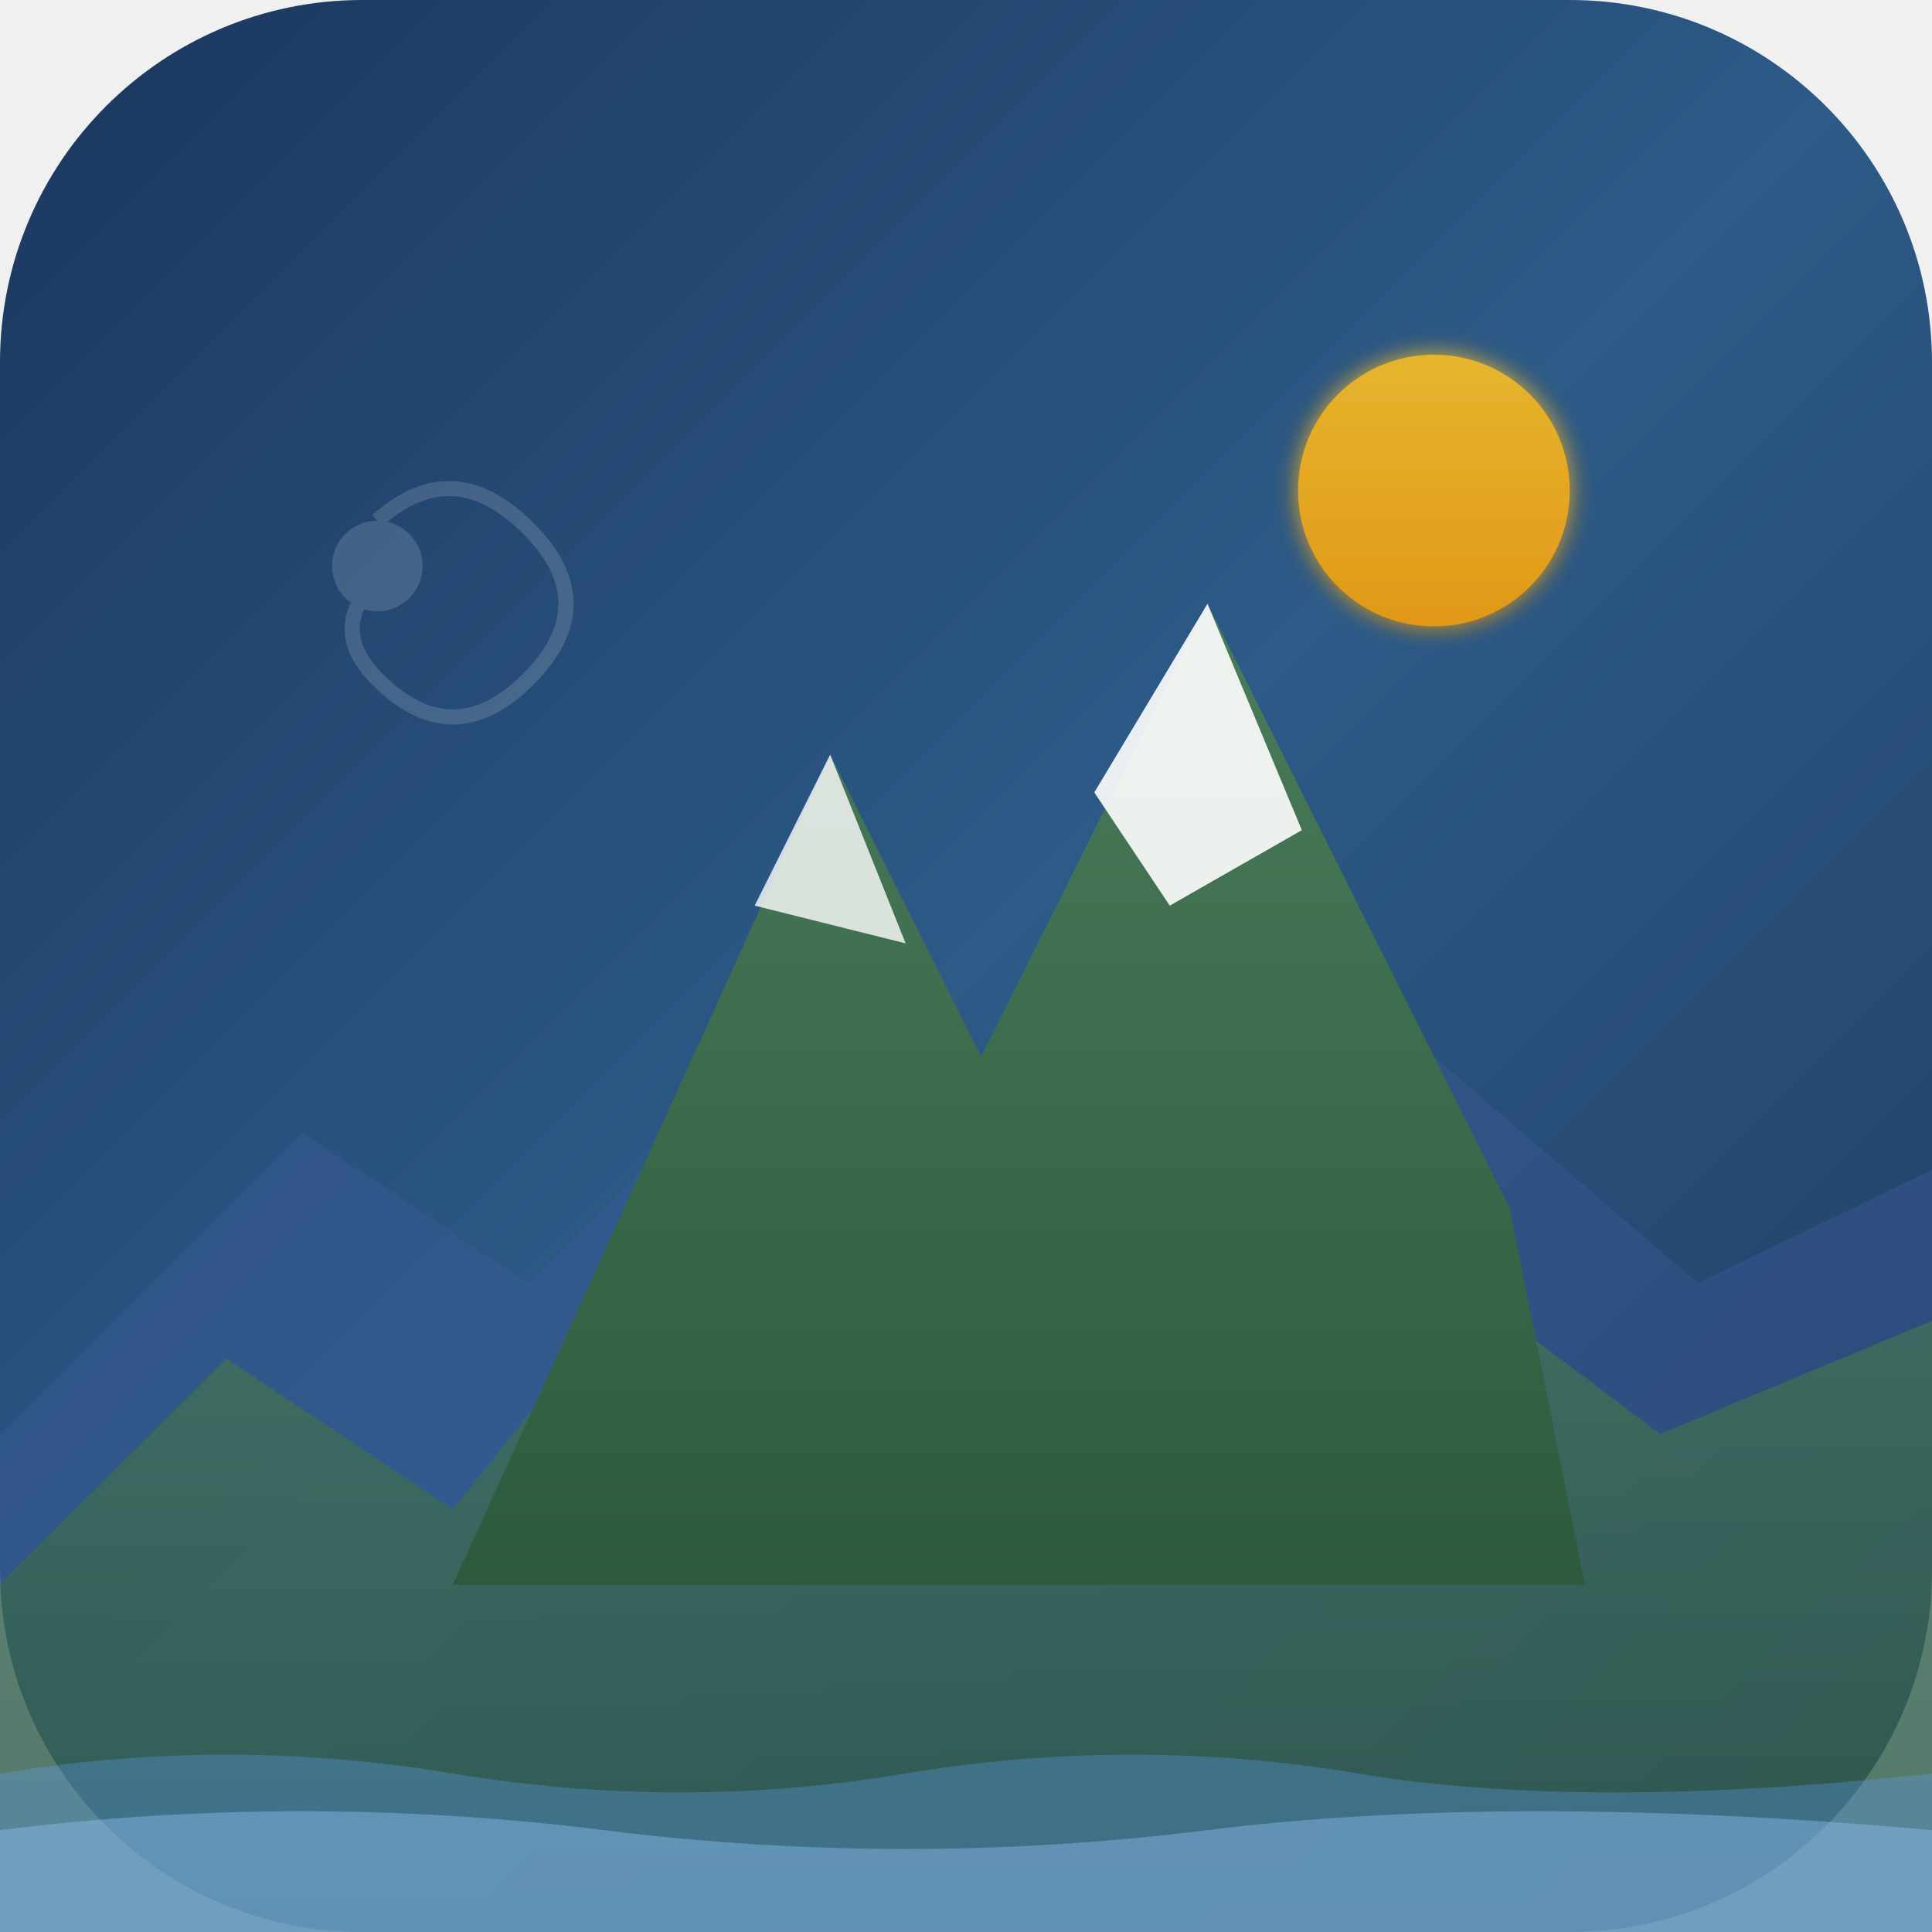
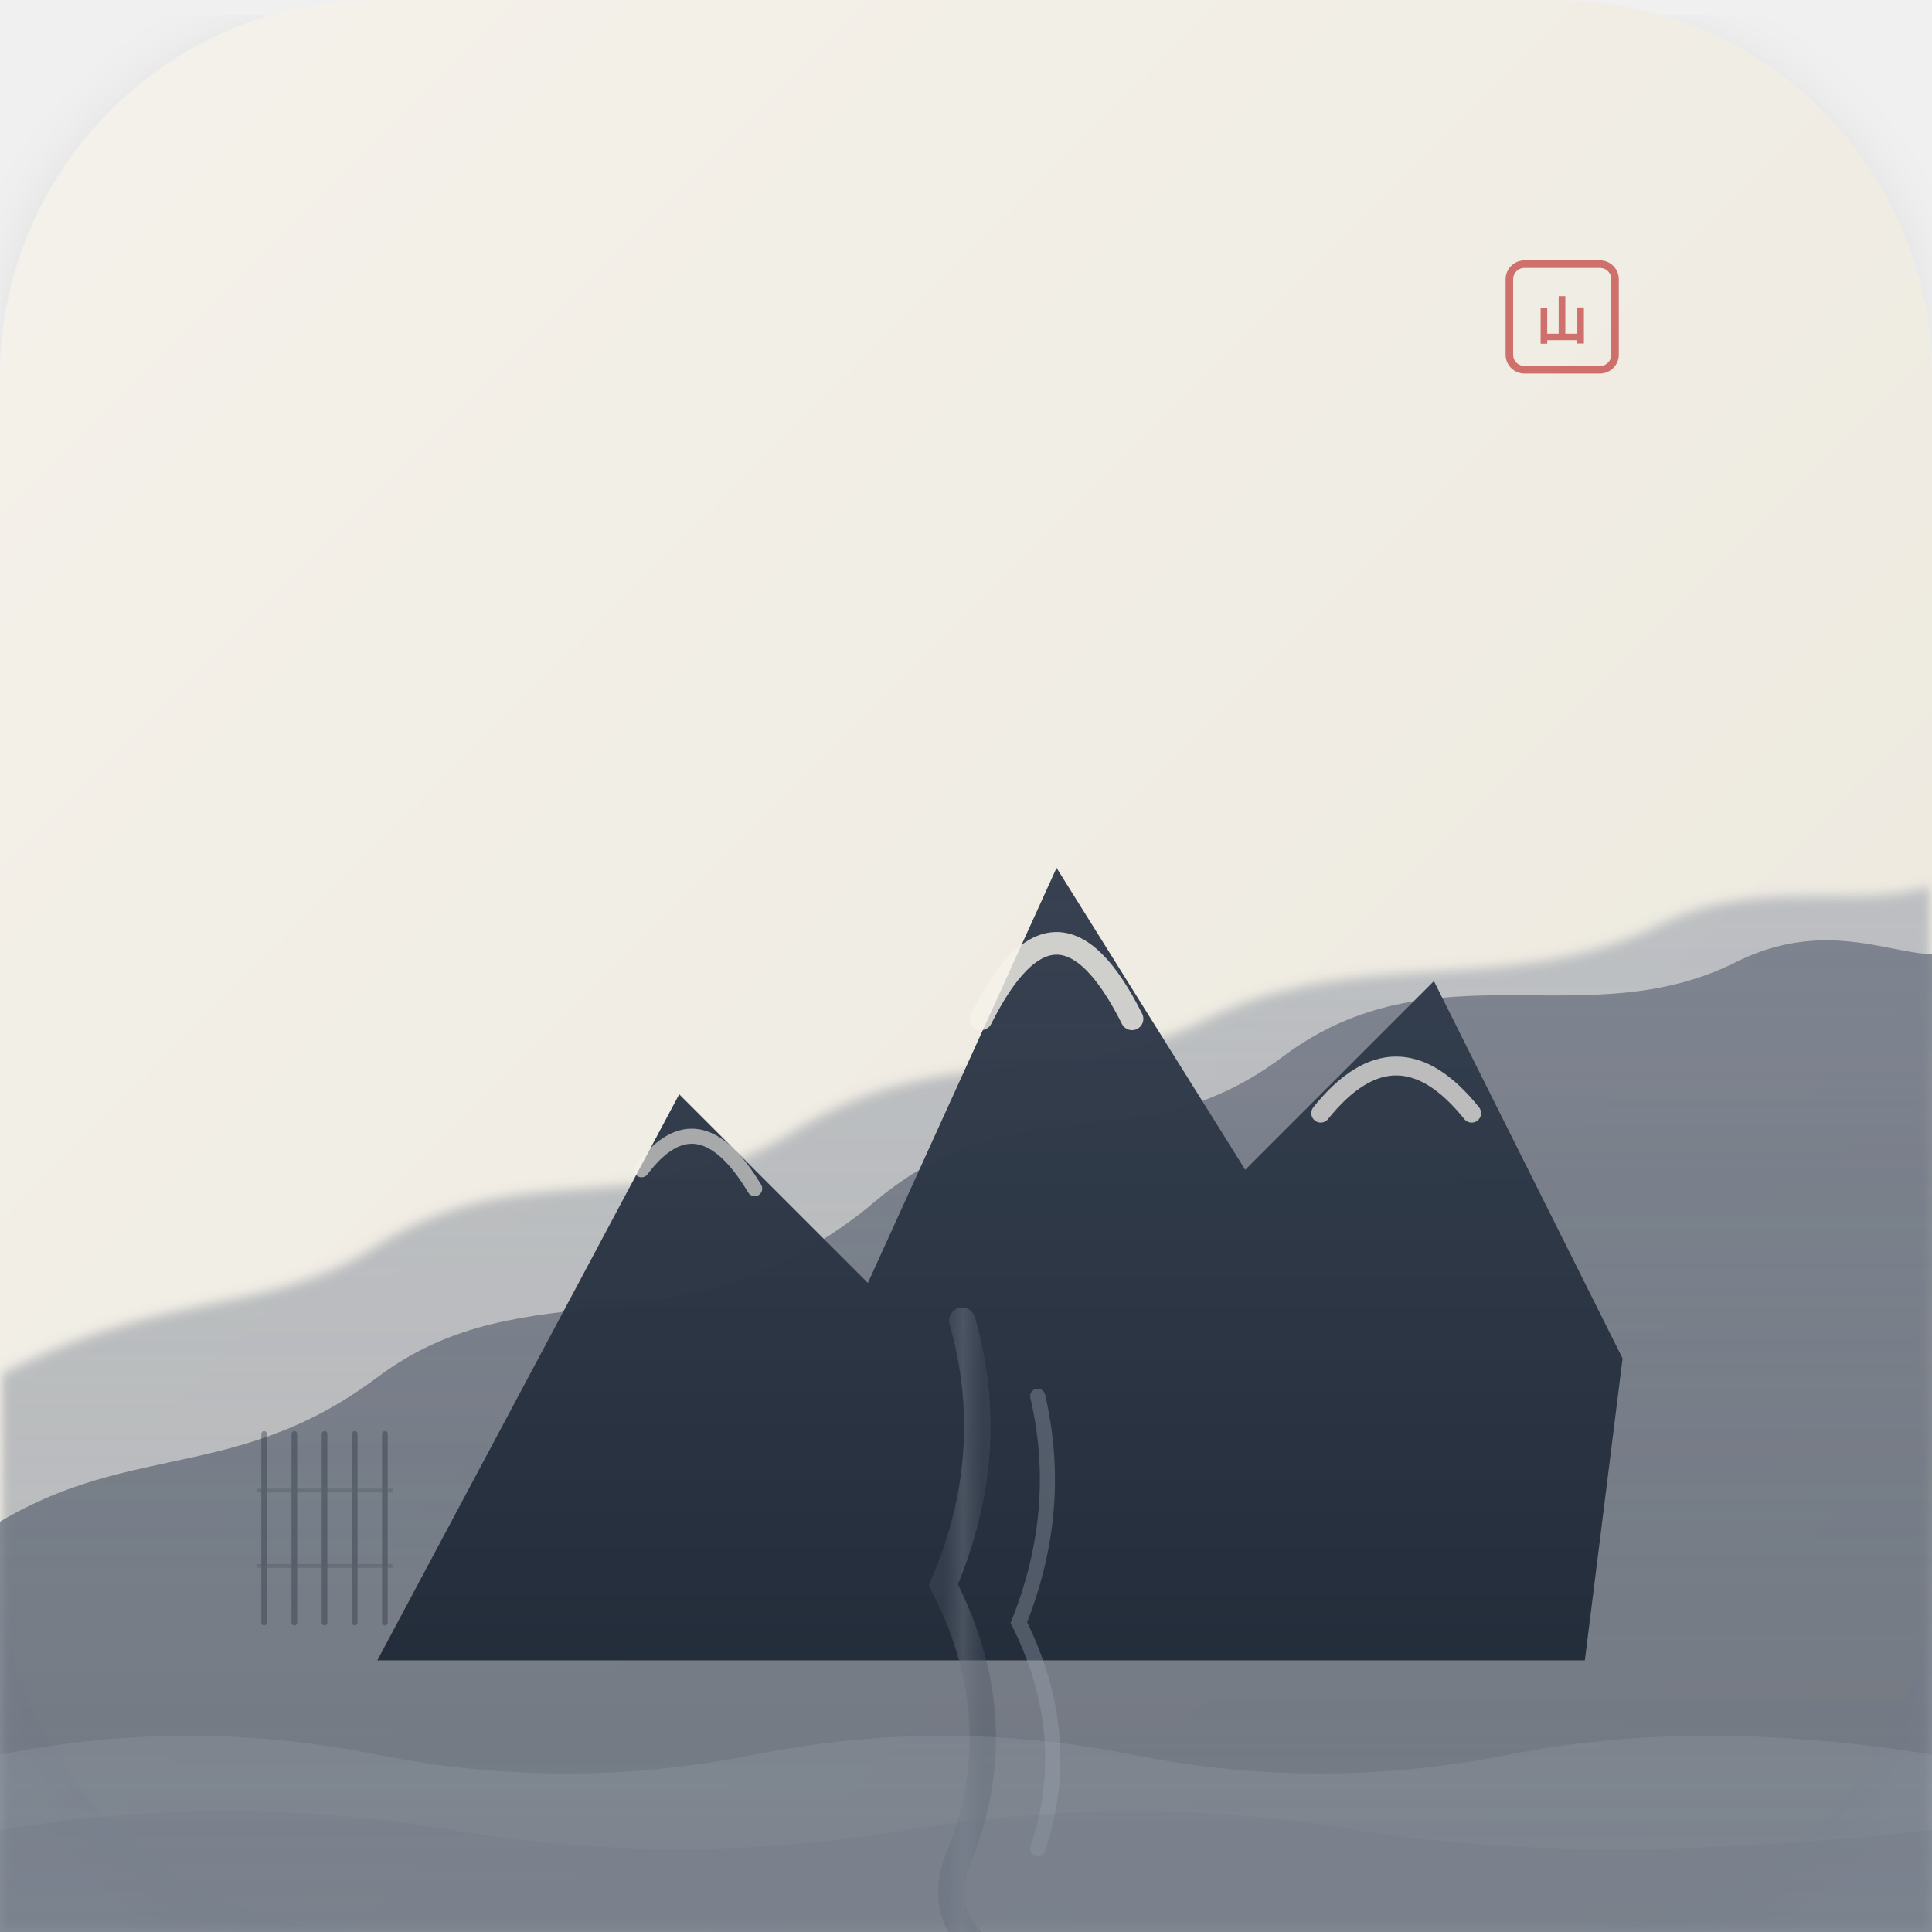
<svg xmlns="http://www.w3.org/2000/svg" viewBox="0 0 512 512" width="512" height="512">
  <defs>
-     <linearGradient id="bgGradient" x1="0%" y1="0%" x2="100%" y2="100%">
-       <stop offset="0%" style="stop-color:#1a365d;stop-opacity:1" />
-       <stop offset="50%" style="stop-color:#2d5a87;stop-opacity:1" />
-       <stop offset="100%" style="stop-color:#1e3a5f;stop-opacity:1" />
+     <linearGradient id="paperBg" x1="0%" y1="0%" x2="100%" y2="100%">
+       <stop offset="0%" style="stop-color:#f5f2eb;stop-opacity:1" />
+       <stop offset="100%" style="stop-color:#ebe7dc;stop-opacity:1" />
    </linearGradient>
-     <linearGradient id="mountainGradient" x1="50%" y1="0%" x2="50%" y2="100%">
-       <stop offset="0%" style="stop-color:#4a7c59;stop-opacity:1" />
-       <stop offset="100%" style="stop-color:#2d5a3d;stop-opacity:1" />
+     <linearGradient id="inkFar" x1="50%" y1="0%" x2="50%" y2="100%">
+       <stop offset="0%" style="stop-color:#9ca3af;stop-opacity:0.6" />
+       <stop offset="100%" style="stop-color:#6b7280;stop-opacity:0.4" />
    </linearGradient>
-     <linearGradient id="waterGradient" x1="0%" y1="0%" x2="100%" y2="0%">
-       <stop offset="0%" style="stop-color:#60a5fa;stop-opacity:0.9" />
-       <stop offset="50%" style="stop-color:#93c5fd;stop-opacity:1" />
-       <stop offset="100%" style="stop-color:#60a5fa;stop-opacity:0.9" />
+     <linearGradient id="inkMid" x1="50%" y1="0%" x2="50%" y2="100%">
+       <stop offset="0%" style="stop-color:#6b7280;stop-opacity:0.85" />
+       <stop offset="100%" style="stop-color:#4b5563;stop-opacity:0.7" />
    </linearGradient>
-     <linearGradient id="sunGradient" x1="50%" y1="0%" x2="50%" y2="100%">
-       <stop offset="0%" style="stop-color:#fbbf24;stop-opacity:1" />
-       <stop offset="100%" style="stop-color:#f59e0b;stop-opacity:1" />
+     <linearGradient id="inkNear" x1="50%" y1="0%" x2="50%" y2="100%">
+       <stop offset="0%" style="stop-color:#374151;stop-opacity:1" />
+       <stop offset="100%" style="stop-color:#1f2937;stop-opacity:0.95" />
    </linearGradient>
-     <filter id="glow">
-       <feGaussianBlur stdDeviation="3" result="coloredBlur" />
-       <feMerge>
-         <feMergeNode in="coloredBlur" />
-         <feMergeNode in="SourceGraphic" />
-       </feMerge>
+     <linearGradient id="waterInk" x1="0%" y1="0%" x2="100%" y2="0%">
+       <stop offset="0%" style="stop-color:#4b5563;stop-opacity:0.5" />
+       <stop offset="50%" style="stop-color:#6b7280;stop-opacity:0.7" />
+       <stop offset="100%" style="stop-color:#4b5563;stop-opacity:0.5" />
+     </linearGradient>
+     <filter id="inkBlur">
+       <feGaussianBlur stdDeviation="1.5" />
+     </filter>
+     <filter id="softShadow">
+       <feDropShadow dx="0" dy="4" stdDeviation="8" flood-color="#000000" flood-opacity="0.08" />
    </filter>
  </defs>
-   <rect width="512" height="512" rx="96" ry="96" fill="url(#bgGradient)" />
-   <path d="M 0 380 L 80 300 L 140 340 L 220 260 L 300 320 L 380 280 L 450 340 L 512 310 L 512 512 L 0 512 Z" fill="#3b5998" opacity="0.4" />
-   <path d="M 0 420 L 60 360 L 120 400 L 200 300 L 280 380 L 360 320 L 440 380 L 512 350 L 512 512 L 0 512 Z" fill="url(#mountainGradient)" opacity="0.7" />
-   <path d="M 120 420 L 220 200 L 260 280 L 320 160 L 400 320 L 420 420 Z" fill="url(#mountainGradient)" />
-   <path d="M 200 240 L 220 200 L 240 250 Z" fill="#ffffff" opacity="0.8" />
-   <path d="M 290 210 L 320 160 L 345 220 L 310 240 Z" fill="#ffffff" opacity="0.9" />
-   <circle cx="380" cy="130" r="36" fill="url(#sunGradient)" filter="url(#glow)" opacity="0.9" />
-   <g opacity="0.9">
-     <path d="M 240 330 Q 250 380 Q 235 420 Q 255 460 Q 240 500" stroke="url(#waterGradient)" stroke-width="8" fill="none" stroke-linecap="round" />
-     <path d="M 260 350 Q 270 390 Q 255 430 Q 275 470 Q 260 510" stroke="url(#waterGradient)" stroke-width="6" fill="none" stroke-linecap="round" opacity="0.7" />
+   <rect width="512" height="512" rx="100" ry="100" fill="url(#paperBg)" filter="url(#softShadow)" />
+   <path d="M -10 370            C 40 340, 70 350, 100 330            C 140 305, 170 325, 210 300            C 250 275, 280 290, 320 270            C 360 250, 400 265, 440 245            C 470 230, 500 245, 522 230            L 522 522 L -10 522 Z" fill="url(#inkFar)" filter="url(#inkBlur)" />
+   <path d="M -10 410            C 30 380, 60 395, 100 365            C 140 335, 180 360, 230 320            C 270 285, 300 310, 340 280            C 380 250, 420 275, 460 255            C 490 240, 510 260, 522 250            L 522 522 L -10 522 Z" fill="url(#inkMid)" opacity="0.9" />
+   <path d="M 100 440            L 180 290            L 230 340            L 280 230            L 330 310            L 380 260            L 430 360            L 420 440 Z" fill="url(#inkNear)" />
+   <path d="M 260 270 Q 280 230 300 270" stroke="#f5f2eb" stroke-width="6" fill="none" stroke-linecap="round" opacity="0.8" />
+   <path d="M 170 310 Q 185 290 200 315" stroke="#f5f2eb" stroke-width="4" fill="none" stroke-linecap="round" opacity="0.6" />
+   <path d="M 350 295 Q 370 270 390 295" stroke="#f5f2eb" stroke-width="5" fill="none" stroke-linecap="round" opacity="0.7" />
+   <g opacity="0.75">
+     <path d="M 255 350              Q 265 385, 250 420              Q 268 455, 255 490              Q 248 505, 258 515" stroke="url(#waterInk)" stroke-width="7" fill="none" stroke-linecap="round" />
+     <path d="M 275 370              Q 282 400, 270 430              Q 285 460, 275 490" stroke="#9ca3af" stroke-width="4" fill="none" stroke-linecap="round" opacity="0.5" />
  </g>
  <g>
-     <path d="M 0 470 Q 60 460 120 470 T 240 470 T 360 470 T 512 470 L 512 512 L 0 512 Z" fill="#60a5fa" opacity="0.3" />
-     <path d="M 0 485 Q 80 475 160 485 T 320 485 T 512 485 L 512 512 L 0 512 Z" fill="#93c5fd" opacity="0.4" />
+     <path d="M 0 465              Q 50 455, 100 465              T 200 465              T 300 465              T 400 465              T 512 465              L 512 522 L 0 522 Z" fill="#9ca3af" opacity="0.25" />
+     <path d="M 0 485              Q 60 475, 120 485              T 240 485              T 360 485              T 512 485              L 512 522 L 0 522 Z" fill="#6b7280" opacity="0.2" />
  </g>
-   <g transform="translate(100, 120)" opacity="0.15" fill="#ffffff">
-     <circle cx="0" cy="30" r="12" />
-     <path d="M 0 18 Q 20 0 40 20 Q 60 40 40 60 Q 20 80 0 60 Q -10 50 -5 40" stroke="#ffffff" stroke-width="4" fill="none" />
+   <g transform="translate(70, 380)" opacity="0.35">
+     <line x1="0" y1="0" x2="0" y2="50" stroke="#1f2937" stroke-width="1.5" stroke-linecap="round" />
+     <line x1="8" y1="0" x2="8" y2="50" stroke="#1f2937" stroke-width="1.5" stroke-linecap="round" />
+     <line x1="16" y1="0" x2="16" y2="50" stroke="#1f2937" stroke-width="1.5" stroke-linecap="round" />
+     <line x1="24" y1="0" x2="24" y2="50" stroke="#1f2937" stroke-width="1.5" stroke-linecap="round" />
+     <line x1="32" y1="0" x2="32" y2="50" stroke="#1f2937" stroke-width="1.5" stroke-linecap="round" />
+     <line x1="-2" y1="15" x2="34" y2="15" stroke="#1f2937" stroke-width="1" opacity="0.5" />
+     <line x1="-2" y1="35" x2="34" y2="35" stroke="#1f2937" stroke-width="1" opacity="0.5" />
+   </g>
+   <g transform="translate(400, 70)" opacity="0.6">
+     <rect x="0" y="0" width="28" height="28" rx="4" ry="4" fill="none" stroke="#b91c1c" stroke-width="2" />
+     <text x="14" y="20" text-anchor="middle" font-size="14" fill="#b91c1c" font-family="serif" font-weight="bold">山</text>
  </g>
</svg>
